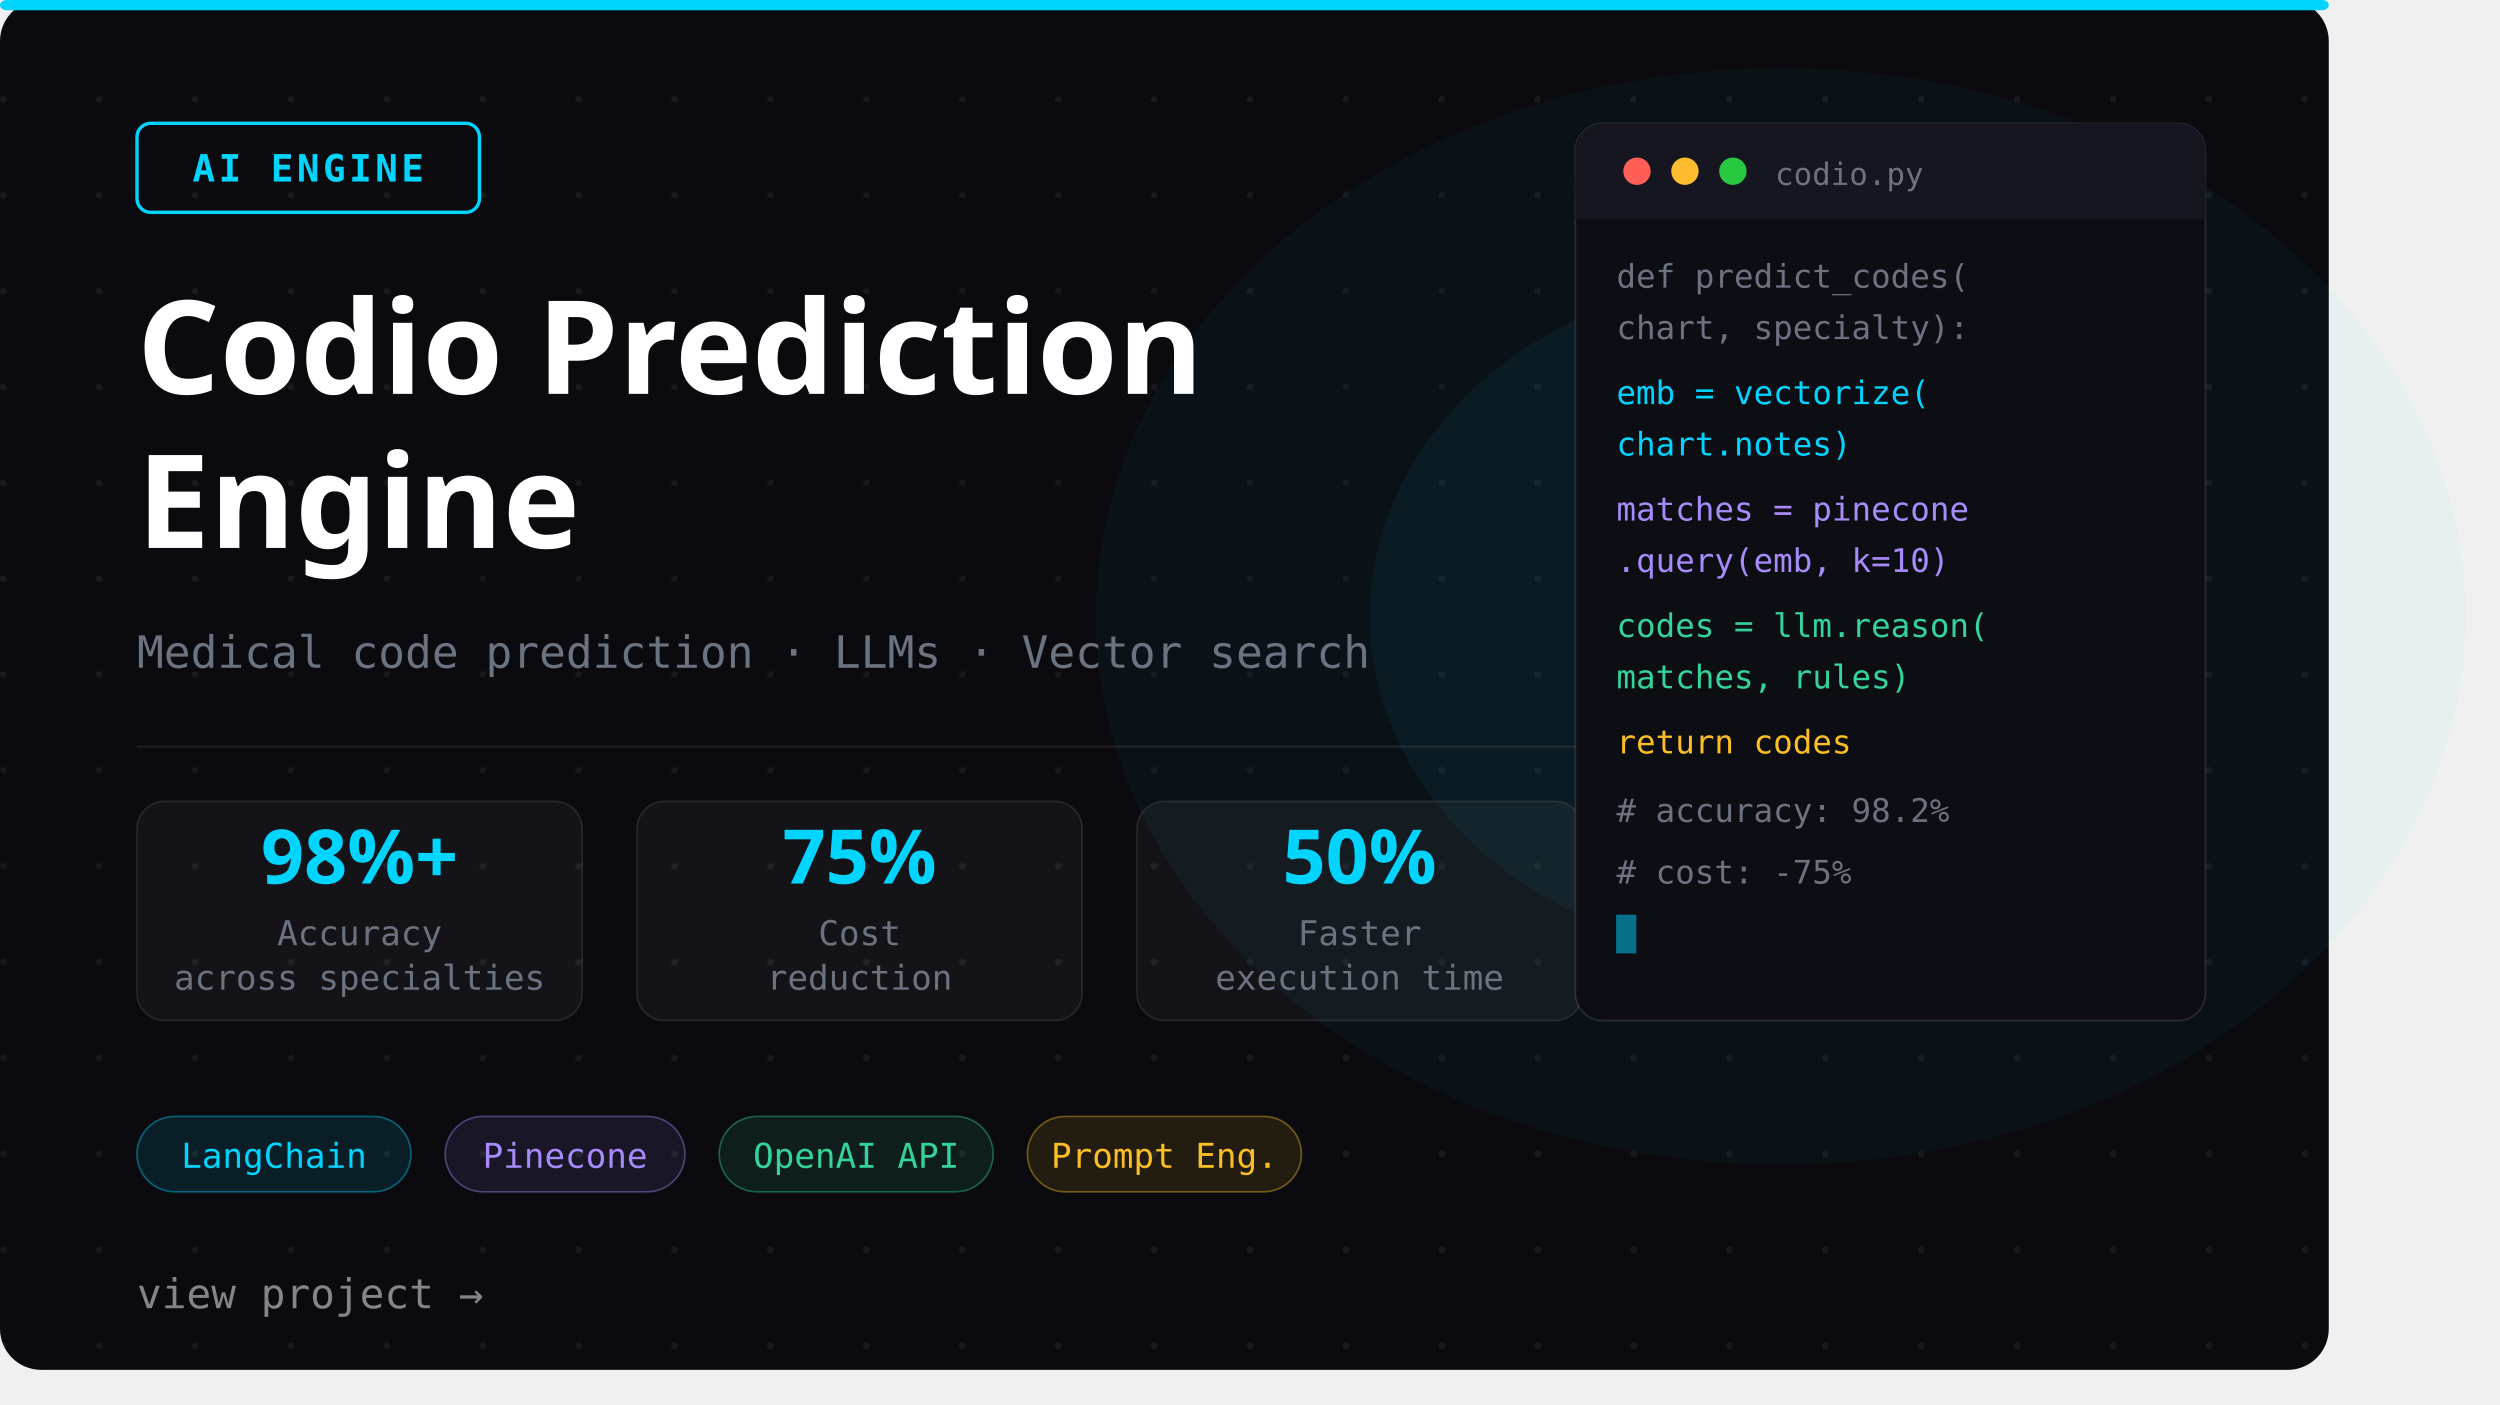
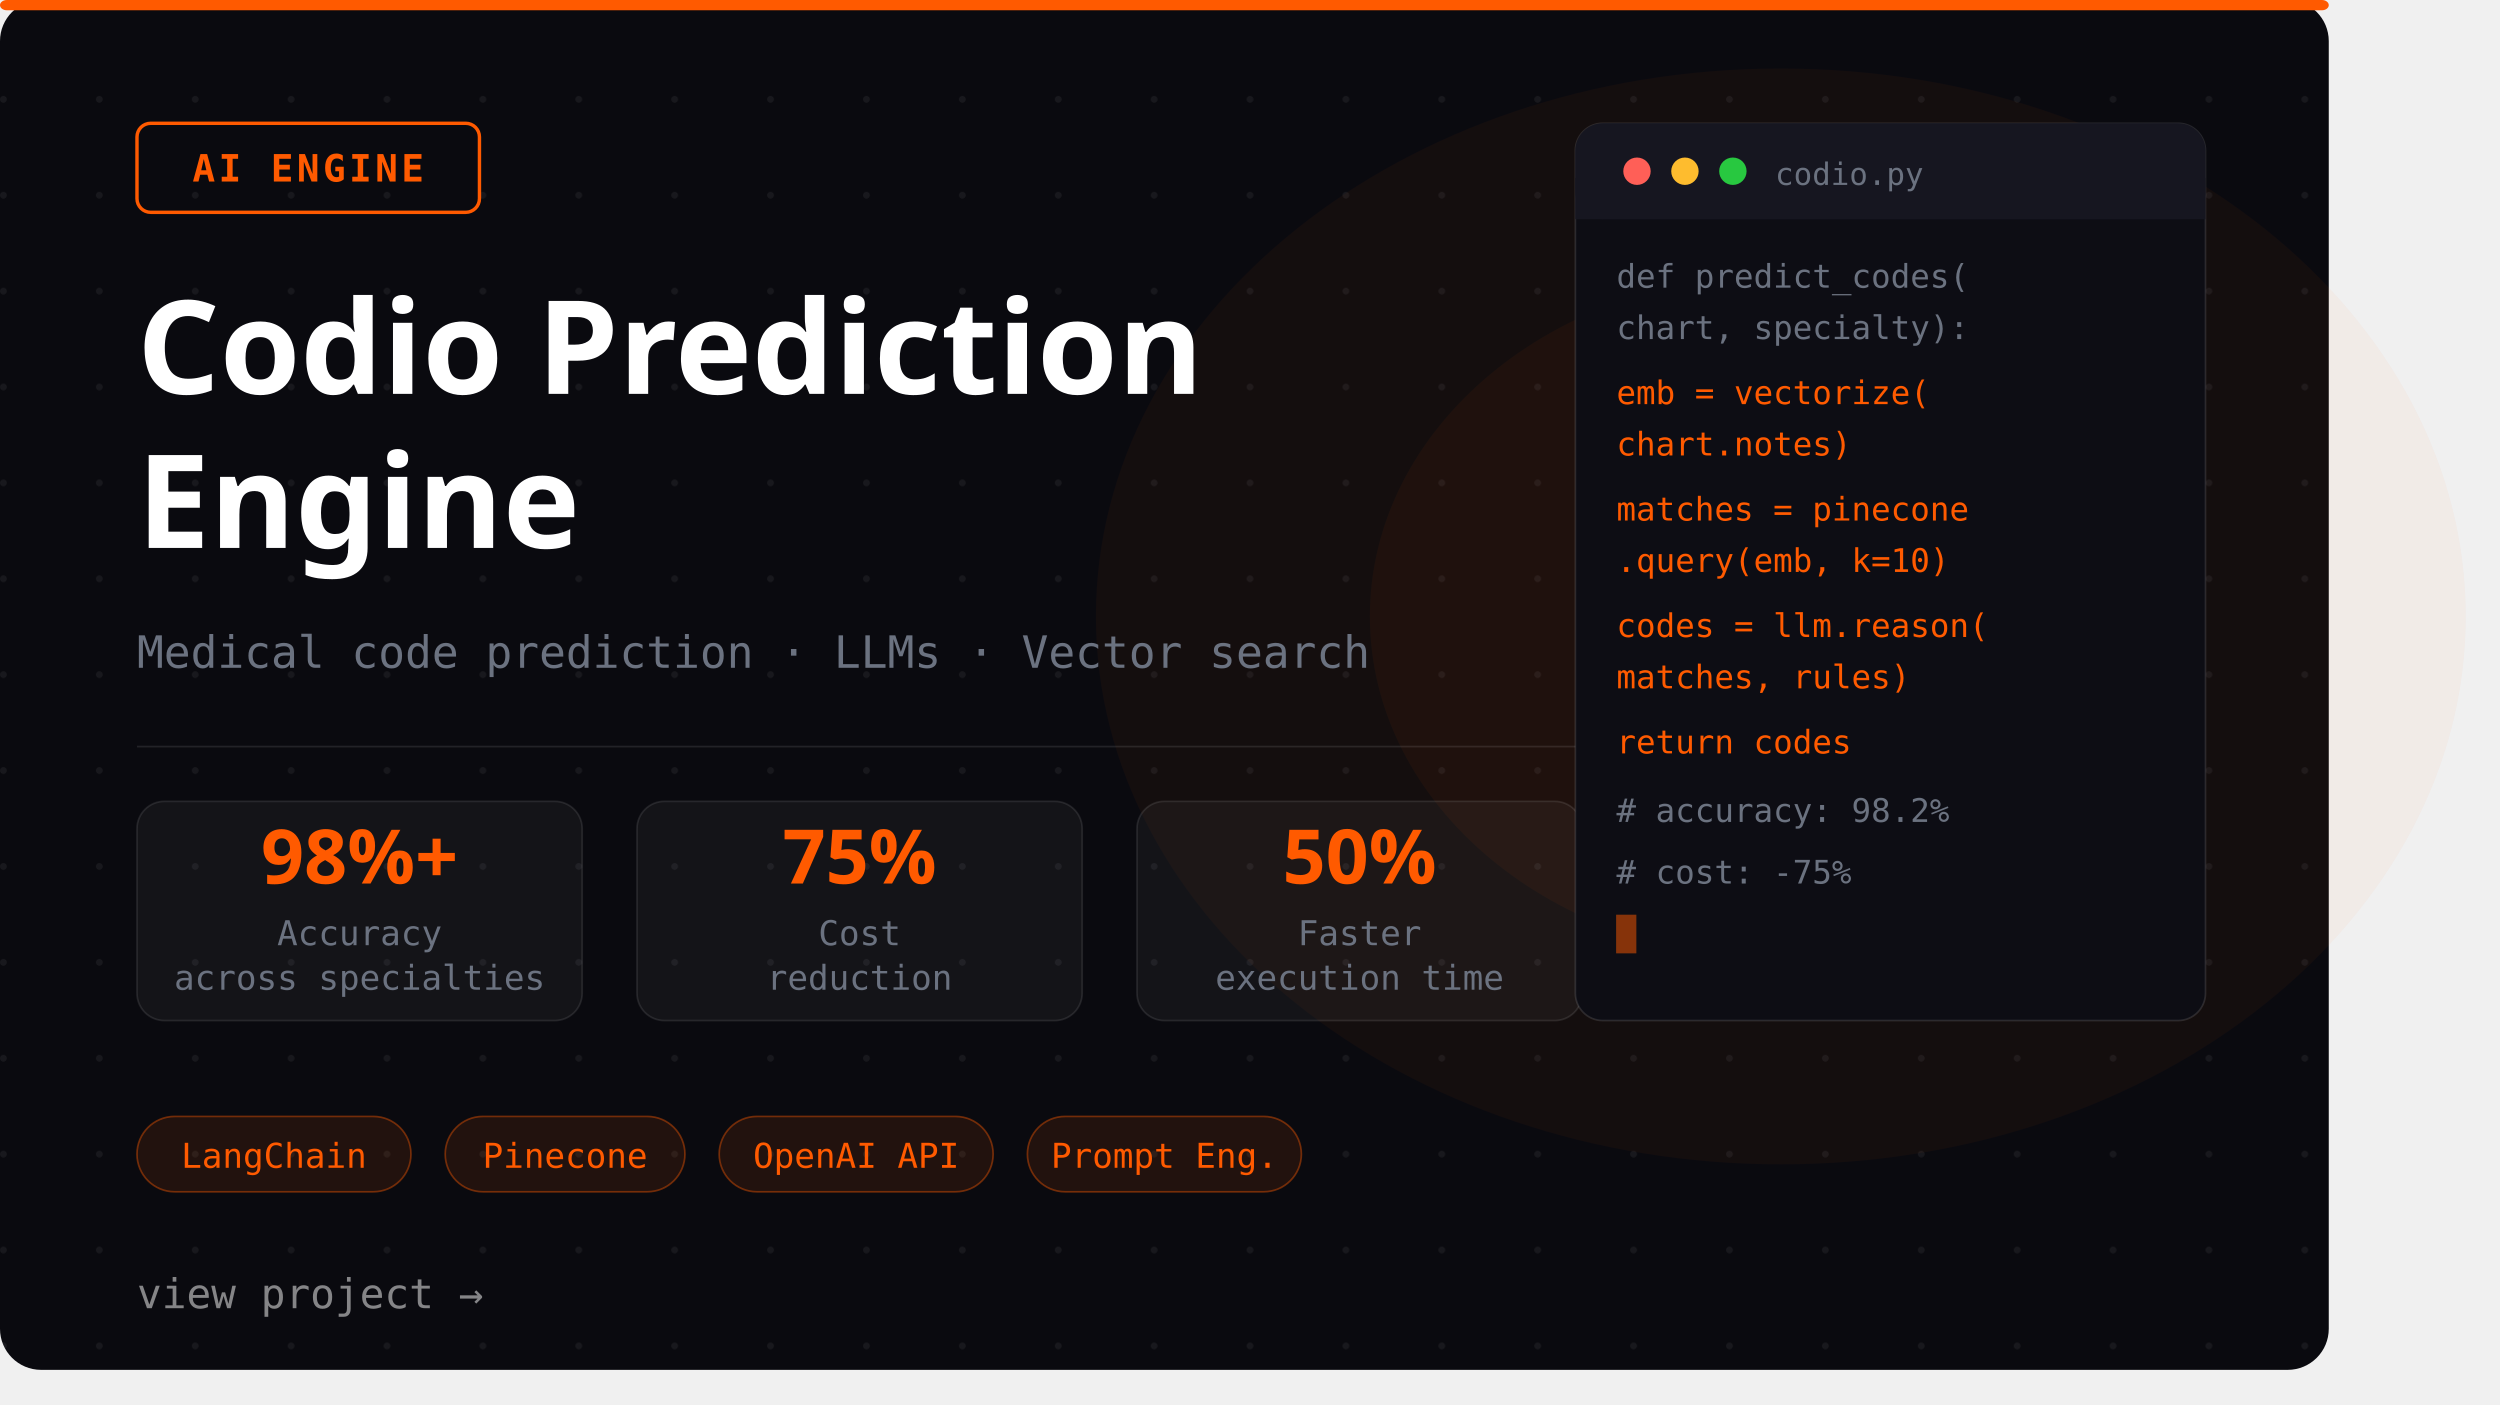
<svg xmlns="http://www.w3.org/2000/svg" width="100%" viewBox="0 0 730 410" role="img" style="">
  <rect width="680" height="400" fill="#0a0a0f" rx="12" style="fill:rgb(10, 10, 15);stroke:none;color:rgb(255, 255, 255);stroke-width:1px;stroke-linecap:butt;stroke-linejoin:miter;opacity:1;font-family:&quot;Anthropic Sans&quot;, -apple-system, BlinkMacSystemFont, &quot;Segoe UI&quot;, sans-serif;font-size:16px;font-weight:400;text-anchor:start;dominant-baseline:auto" />
  <defs>
    <pattern id="dots1" x="0" y="0" width="28" height="28" patternUnits="userSpaceOnUse">
      <circle cx="1" cy="1" r="1" fill="#ffffff" opacity="0.06" />
    </pattern>
    <mask id="imagine-text-gaps-7dma2w" maskUnits="userSpaceOnUse">
      <rect x="0" y="0" width="730" height="410" fill="white" />
      <rect x="53.713" y="41.151" width="71.994" height="16.746" fill="black" rx="2" />
      <rect x="36" y="71.285" width="352.711" height="57.303" fill="black" rx="2" />
      <rect x="36" y="116.285" width="149.468" height="57.303" fill="black" rx="2" />
      <rect x="36" y="180.833" width="336.67" height="19.643" fill="black" rx="2" />
      <rect x="68.066" y="231.666" width="73.868" height="35.286" fill="black" rx="2" />
      <rect x="78.44" y="264.73" width="52.54" height="15.588" fill="black" rx="2" />
      <rect x="51.545" y="277.73" width="106.911" height="15.588" fill="black" rx="2" />
      <rect x="221.326" y="231.666" width="59.347" height="35.286" fill="black" rx="2" />
      <rect x="236.01" y="264.73" width="29.98" height="15.588" fill="black" rx="2" />
      <rect x="222.272" y="277.73" width="57.455" height="15.588" fill="black" rx="2" />
      <rect x="367.326" y="231.666" width="59.347" height="35.286" fill="black" rx="2" />
      <rect x="376.515" y="264.73" width="40.97" height="15.588" fill="black" rx="2" />
      <rect x="354.535" y="277.73" width="84.93" height="15.588" fill="black" rx="2" />
      <rect x="516.211" y="43.889" width="47.843" height="14.429" fill="black" rx="2" />
      <rect x="468" y="73.309" width="101.986" height="15.008" fill="black" rx="2" />
      <rect x="468" y="88.309" width="101.986" height="15.008" fill="black" rx="2" />
      <rect x="468" y="107.309" width="91.539" height="15.008" fill="black" rx="2" />
      <rect x="468" y="122.309" width="70.654" height="15.008" fill="black" rx="2" />
      <rect x="468" y="141.309" width="101.986" height="15.008" fill="black" rx="2" />
      <rect x="468" y="156.309" width="96.762" height="15.008" fill="black" rx="2" />
      <rect x="468" y="175.309" width="107.2" height="15.008" fill="black" rx="2" />
      <rect x="468" y="190.309" width="86.316" height="15.008" fill="black" rx="2" />
      <rect x="468" y="209.309" width="70.654" height="15.008" fill="black" rx="2" />
      <rect x="468" y="229.309" width="96.762" height="15.008" fill="black" rx="2" />
      <rect x="468" y="247.309" width="70.654" height="15.008" fill="black" rx="2" />
      <rect x="467.421" y="265.309" width="14.373" height="15.008" fill="black" rx="2" />
      <rect x="51.272" y="329.73" width="57.455" height="15.588" fill="black" rx="2" />
      <rect x="139.02" y="329.73" width="51.96" height="15.588" fill="black" rx="2" />
      <rect x="218.525" y="329.73" width="62.95" height="15.588" fill="black" rx="2" />
      <rect x="305.777" y="329.73" width="68.445" height="15.588" fill="black" rx="2" />
      <rect x="36" y="368.992" width="100.714" height="17.905" fill="black" rx="2" />
    </mask>
  </defs>
  <rect width="680" height="400" fill="url(#dots1)" rx="12" style="stroke:none;color:rgb(255, 255, 255);stroke-width:1px;stroke-linecap:butt;stroke-linejoin:miter;opacity:1;font-family:&quot;Anthropic Sans&quot;, -apple-system, BlinkMacSystemFont, &quot;Segoe UI&quot;, sans-serif;font-size:16px;font-weight:400;text-anchor:start;dominant-baseline:auto" />
-   <rect x="0" y="0" width="680" height="3" fill="#00d4ff" rx="2" style="fill:rgb(0, 212, 255);stroke:none;color:rgb(255, 255, 255);stroke-width:1px;stroke-linecap:butt;stroke-linejoin:miter;opacity:1;font-family:&quot;Anthropic Sans&quot;, -apple-system, BlinkMacSystemFont, &quot;Segoe UI&quot;, sans-serif;font-size:16px;font-weight:400;text-anchor:start;dominant-baseline:auto" />
-   <ellipse cx="520" cy="180" rx="200" ry="160" fill="#00d4ff" opacity="0.04" style="fill:rgb(0, 212, 255);stroke:none;color:rgb(255, 255, 255);stroke-width:1px;stroke-linecap:butt;stroke-linejoin:miter;opacity:0.04;font-family:&quot;Anthropic Sans&quot;, -apple-system, BlinkMacSystemFont, &quot;Segoe UI&quot;, sans-serif;font-size:16px;font-weight:400;text-anchor:start;dominant-baseline:auto" />
-   <ellipse cx="520" cy="180" rx="120" ry="100" fill="#00d4ff" opacity="0.05" style="fill:rgb(0, 212, 255);stroke:none;color:rgb(255, 255, 255);stroke-width:1px;stroke-linecap:butt;stroke-linejoin:miter;opacity:0.05;font-family:&quot;Anthropic Sans&quot;, -apple-system, BlinkMacSystemFont, &quot;Segoe UI&quot;, sans-serif;font-size:16px;font-weight:400;text-anchor:start;dominant-baseline:auto" />
-   <rect x="40" y="36" width="100" height="26" fill="none" stroke="#00d4ff" stroke-width="1" rx="4" style="fill:none;stroke:rgb(0, 212, 255);color:rgb(255, 255, 255);stroke-width:1px;stroke-linecap:butt;stroke-linejoin:miter;opacity:1;font-family:&quot;Anthropic Sans&quot;, -apple-system, BlinkMacSystemFont, &quot;Segoe UI&quot;, sans-serif;font-size:16px;font-weight:400;text-anchor:start;dominant-baseline:auto" />
-   <text x="90" y="53" text-anchor="middle" font-family="monospace" font-size="11" fill="#00d4ff" font-weight="600" letter-spacing="1" style="fill:rgb(0, 212, 255);stroke:none;color:rgb(255, 255, 255);stroke-width:1px;stroke-linecap:butt;stroke-linejoin:miter;opacity:1;font-family:monospace;font-size:11px;font-weight:600;text-anchor:middle;dominant-baseline:auto">AI ENGINE</text>
+   <rect x="0" y="0" width="680" height="3" fill="#ff5a00" rx="2" style="fill:rgb(255, 90, 0);stroke:none;color:rgb(255, 255, 255);stroke-width:1px;stroke-linecap:butt;stroke-linejoin:miter;opacity:1;font-family:&quot;Anthropic Sans&quot;, -apple-system, BlinkMacSystemFont, &quot;Segoe UI&quot;, sans-serif;font-size:16px;font-weight:400;text-anchor:start;dominant-baseline:auto" />
+   <ellipse cx="520" cy="180" rx="200" ry="160" fill="#ff5a00" opacity="0.04" style="fill:rgb(255, 90, 0);stroke:none;color:rgb(255, 255, 255);stroke-width:1px;stroke-linecap:butt;stroke-linejoin:miter;opacity:0.04;font-family:&quot;Anthropic Sans&quot;, -apple-system, BlinkMacSystemFont, &quot;Segoe UI&quot;, sans-serif;font-size:16px;font-weight:400;text-anchor:start;dominant-baseline:auto" />
+   <ellipse cx="520" cy="180" rx="120" ry="100" fill="#ff5a00" opacity="0.05" style="fill:rgb(255, 90, 0);stroke:none;color:rgb(255, 255, 255);stroke-width:1px;stroke-linecap:butt;stroke-linejoin:miter;opacity:0.05;font-family:&quot;Anthropic Sans&quot;, -apple-system, BlinkMacSystemFont, &quot;Segoe UI&quot;, sans-serif;font-size:16px;font-weight:400;text-anchor:start;dominant-baseline:auto" />
+   <rect x="40" y="36" width="100" height="26" fill="none" stroke="#ff5a00" stroke-width="1" rx="4" style="fill:none;stroke:rgb(255, 90, 0);color:rgb(255, 255, 255);stroke-width:1px;stroke-linecap:butt;stroke-linejoin:miter;opacity:1;font-family:&quot;Anthropic Sans&quot;, -apple-system, BlinkMacSystemFont, &quot;Segoe UI&quot;, sans-serif;font-size:16px;font-weight:400;text-anchor:start;dominant-baseline:auto" />
+   <text x="90" y="53" text-anchor="middle" font-family="monospace" font-size="11" fill="#ff5a00" font-weight="600" letter-spacing="1" style="fill:rgb(255, 90, 0);stroke:none;color:rgb(255, 255, 255);stroke-width:1px;stroke-linecap:butt;stroke-linejoin:miter;opacity:1;font-family:monospace;font-size:11px;font-weight:600;text-anchor:middle;dominant-baseline:auto">AI ENGINE</text>
  <text x="40" y="115" font-family="'Arial Black', sans-serif" font-size="38" fill="#ffffff" font-weight="900" style="fill:rgb(255, 255, 255);stroke:none;color:rgb(255, 255, 255);stroke-width:1px;stroke-linecap:butt;stroke-linejoin:miter;opacity:1;font-family:&quot;Arial Black&quot;, sans-serif;font-size:38px;font-weight:900;text-anchor:start;dominant-baseline:auto">Codio Prediction</text>
  <text x="40" y="160" font-family="'Arial Black', sans-serif" font-size="38" fill="#ffffff" font-weight="900" style="fill:rgb(255, 255, 255);stroke:none;color:rgb(255, 255, 255);stroke-width:1px;stroke-linecap:butt;stroke-linejoin:miter;opacity:1;font-family:&quot;Arial Black&quot;, sans-serif;font-size:38px;font-weight:900;text-anchor:start;dominant-baseline:auto">Engine</text>
  <text x="40" y="195" font-family="monospace" font-size="13" fill="#6b7280" style="fill:rgb(107, 114, 128);stroke:none;color:rgb(255, 255, 255);stroke-width:1px;stroke-linecap:butt;stroke-linejoin:miter;opacity:1;font-family:monospace;font-size:13px;font-weight:400;text-anchor:start;dominant-baseline:auto">Medical code prediction · LLMs · Vector search</text>
  <line x1="40" y1="218" x2="640" y2="218" stroke="#ffffff" stroke-width="0.5" opacity="0.1" mask="url(#imagine-text-gaps-7dma2w)" style="fill:rgb(0, 0, 0);stroke:rgb(255, 255, 255);color:rgb(255, 255, 255);stroke-width:0.5px;stroke-linecap:butt;stroke-linejoin:miter;opacity:0.1;font-family:&quot;Anthropic Sans&quot;, -apple-system, BlinkMacSystemFont, &quot;Segoe UI&quot;, sans-serif;font-size:16px;font-weight:400;text-anchor:start;dominant-baseline:auto" />
  <rect x="40" y="234" width="130" height="64" fill="#ffffff" fill-opacity="0.04" stroke="#ffffff" stroke-width="0.5" stroke-opacity="0.1" rx="8" style="fill:rgb(255, 255, 255);stroke:rgb(255, 255, 255);color:rgb(255, 255, 255);stroke-width:0.5px;stroke-linecap:butt;stroke-linejoin:miter;opacity:1;font-family:&quot;Anthropic Sans&quot;, -apple-system, BlinkMacSystemFont, &quot;Segoe UI&quot;, sans-serif;font-size:16px;font-weight:400;text-anchor:start;dominant-baseline:auto" />
-   <text x="105" y="258" text-anchor="middle" font-family="'Arial Black', sans-serif" font-size="22" fill="#00d4ff" font-weight="900" style="fill:rgb(0, 212, 255);stroke:none;color:rgb(255, 255, 255);stroke-width:1px;stroke-linecap:butt;stroke-linejoin:miter;opacity:1;font-family:&quot;Arial Black&quot;, sans-serif;font-size:22px;font-weight:900;text-anchor:middle;dominant-baseline:auto">98%+</text>
+   <text x="105" y="258" text-anchor="middle" font-family="'Arial Black', sans-serif" font-size="22" fill="#ff5a00" font-weight="900" style="fill:rgb(255, 90, 0);stroke:none;color:rgb(255, 255, 255);stroke-width:1px;stroke-linecap:butt;stroke-linejoin:miter;opacity:1;font-family:&quot;Arial Black&quot;, sans-serif;font-size:22px;font-weight:900;text-anchor:middle;dominant-baseline:auto">98%+</text>
  <text x="105" y="276" text-anchor="middle" font-family="monospace" font-size="10" fill="#6b7280" style="fill:rgb(107, 114, 128);stroke:none;color:rgb(255, 255, 255);stroke-width:1px;stroke-linecap:butt;stroke-linejoin:miter;opacity:1;font-family:monospace;font-size:10px;font-weight:400;text-anchor:middle;dominant-baseline:auto">Accuracy</text>
  <text x="105" y="289" text-anchor="middle" font-family="monospace" font-size="10" fill="#6b7280" style="fill:rgb(107, 114, 128);stroke:none;color:rgb(255, 255, 255);stroke-width:1px;stroke-linecap:butt;stroke-linejoin:miter;opacity:1;font-family:monospace;font-size:10px;font-weight:400;text-anchor:middle;dominant-baseline:auto">across specialties</text>
  <rect x="186" y="234" width="130" height="64" fill="#ffffff" fill-opacity="0.04" stroke="#ffffff" stroke-width="0.5" stroke-opacity="0.1" rx="8" style="fill:rgb(255, 255, 255);stroke:rgb(255, 255, 255);color:rgb(255, 255, 255);stroke-width:0.5px;stroke-linecap:butt;stroke-linejoin:miter;opacity:1;font-family:&quot;Anthropic Sans&quot;, -apple-system, BlinkMacSystemFont, &quot;Segoe UI&quot;, sans-serif;font-size:16px;font-weight:400;text-anchor:start;dominant-baseline:auto" />
-   <text x="251" y="258" text-anchor="middle" font-family="'Arial Black', sans-serif" font-size="22" fill="#00d4ff" font-weight="900" style="fill:rgb(0, 212, 255);stroke:none;color:rgb(255, 255, 255);stroke-width:1px;stroke-linecap:butt;stroke-linejoin:miter;opacity:1;font-family:&quot;Arial Black&quot;, sans-serif;font-size:22px;font-weight:900;text-anchor:middle;dominant-baseline:auto">75%</text>
+   <text x="251" y="258" text-anchor="middle" font-family="'Arial Black', sans-serif" font-size="22" fill="#ff5a00" font-weight="900" style="fill:rgb(255, 90, 0);stroke:none;color:rgb(255, 255, 255);stroke-width:1px;stroke-linecap:butt;stroke-linejoin:miter;opacity:1;font-family:&quot;Arial Black&quot;, sans-serif;font-size:22px;font-weight:900;text-anchor:middle;dominant-baseline:auto">75%</text>
  <text x="251" y="276" text-anchor="middle" font-family="monospace" font-size="10" fill="#6b7280" style="fill:rgb(107, 114, 128);stroke:none;color:rgb(255, 255, 255);stroke-width:1px;stroke-linecap:butt;stroke-linejoin:miter;opacity:1;font-family:monospace;font-size:10px;font-weight:400;text-anchor:middle;dominant-baseline:auto">Cost</text>
  <text x="251" y="289" text-anchor="middle" font-family="monospace" font-size="10" fill="#6b7280" style="fill:rgb(107, 114, 128);stroke:none;color:rgb(255, 255, 255);stroke-width:1px;stroke-linecap:butt;stroke-linejoin:miter;opacity:1;font-family:monospace;font-size:10px;font-weight:400;text-anchor:middle;dominant-baseline:auto">reduction</text>
  <rect x="332" y="234" width="130" height="64" fill="#ffffff" fill-opacity="0.04" stroke="#ffffff" stroke-width="0.5" stroke-opacity="0.1" rx="8" style="fill:rgb(255, 255, 255);stroke:rgb(255, 255, 255);color:rgb(255, 255, 255);stroke-width:0.5px;stroke-linecap:butt;stroke-linejoin:miter;opacity:1;font-family:&quot;Anthropic Sans&quot;, -apple-system, BlinkMacSystemFont, &quot;Segoe UI&quot;, sans-serif;font-size:16px;font-weight:400;text-anchor:start;dominant-baseline:auto" />
-   <text x="397" y="258" text-anchor="middle" font-family="'Arial Black', sans-serif" font-size="22" fill="#00d4ff" font-weight="900" style="fill:rgb(0, 212, 255);stroke:none;color:rgb(255, 255, 255);stroke-width:1px;stroke-linecap:butt;stroke-linejoin:miter;opacity:1;font-family:&quot;Arial Black&quot;, sans-serif;font-size:22px;font-weight:900;text-anchor:middle;dominant-baseline:auto">50%</text>
+   <text x="397" y="258" text-anchor="middle" font-family="'Arial Black', sans-serif" font-size="22" fill="#ff5a00" font-weight="900" style="fill:rgb(255, 90, 0);stroke:none;color:rgb(255, 255, 255);stroke-width:1px;stroke-linecap:butt;stroke-linejoin:miter;opacity:1;font-family:&quot;Arial Black&quot;, sans-serif;font-size:22px;font-weight:900;text-anchor:middle;dominant-baseline:auto">50%</text>
  <text x="397" y="276" text-anchor="middle" font-family="monospace" font-size="10" fill="#6b7280" style="fill:rgb(107, 114, 128);stroke:none;color:rgb(255, 255, 255);stroke-width:1px;stroke-linecap:butt;stroke-linejoin:miter;opacity:1;font-family:monospace;font-size:10px;font-weight:400;text-anchor:middle;dominant-baseline:auto">Faster</text>
  <text x="397" y="289" text-anchor="middle" font-family="monospace" font-size="10" fill="#6b7280" style="fill:rgb(107, 114, 128);stroke:none;color:rgb(255, 255, 255);stroke-width:1px;stroke-linecap:butt;stroke-linejoin:miter;opacity:1;font-family:monospace;font-size:10px;font-weight:400;text-anchor:middle;dominant-baseline:auto">execution time</text>
  <rect x="460" y="36" width="184" height="262" fill="#0d0d14" stroke="#ffffff" stroke-width="0.5" stroke-opacity="0.12" rx="8" style="fill:rgb(13, 13, 20);stroke:rgb(255, 255, 255);color:rgb(255, 255, 255);stroke-width:0.5px;stroke-linecap:butt;stroke-linejoin:miter;opacity:1;font-family:&quot;Anthropic Sans&quot;, -apple-system, BlinkMacSystemFont, &quot;Segoe UI&quot;, sans-serif;font-size:16px;font-weight:400;text-anchor:start;dominant-baseline:auto" />
  <rect x="460" y="36" width="184" height="28" fill="#161620" rx="8" style="fill:rgb(22, 22, 32);stroke:none;color:rgb(255, 255, 255);stroke-width:1px;stroke-linecap:butt;stroke-linejoin:miter;opacity:1;font-family:&quot;Anthropic Sans&quot;, -apple-system, BlinkMacSystemFont, &quot;Segoe UI&quot;, sans-serif;font-size:16px;font-weight:400;text-anchor:start;dominant-baseline:auto" />
  <rect x="460" y="52" width="184" height="12" fill="#161620" style="fill:rgb(22, 22, 32);stroke:none;color:rgb(255, 255, 255);stroke-width:1px;stroke-linecap:butt;stroke-linejoin:miter;opacity:1;font-family:&quot;Anthropic Sans&quot;, -apple-system, BlinkMacSystemFont, &quot;Segoe UI&quot;, sans-serif;font-size:16px;font-weight:400;text-anchor:start;dominant-baseline:auto" />
  <circle cx="478" cy="50" r="4" fill="#ff5f57" style="fill:rgb(255, 95, 87);stroke:none;color:rgb(255, 255, 255);stroke-width:1px;stroke-linecap:butt;stroke-linejoin:miter;opacity:1;font-family:&quot;Anthropic Sans&quot;, -apple-system, BlinkMacSystemFont, &quot;Segoe UI&quot;, sans-serif;font-size:16px;font-weight:400;text-anchor:start;dominant-baseline:auto" />
  <circle cx="492" cy="50" r="4" fill="#febc2e" style="fill:rgb(254, 188, 46);stroke:none;color:rgb(255, 255, 255);stroke-width:1px;stroke-linecap:butt;stroke-linejoin:miter;opacity:1;font-family:&quot;Anthropic Sans&quot;, -apple-system, BlinkMacSystemFont, &quot;Segoe UI&quot;, sans-serif;font-size:16px;font-weight:400;text-anchor:start;dominant-baseline:auto" />
  <circle cx="506" cy="50" r="4" fill="#28c840" style="fill:rgb(40, 200, 64);stroke:none;color:rgb(255, 255, 255);stroke-width:1px;stroke-linecap:butt;stroke-linejoin:miter;opacity:1;font-family:&quot;Anthropic Sans&quot;, -apple-system, BlinkMacSystemFont, &quot;Segoe UI&quot;, sans-serif;font-size:16px;font-weight:400;text-anchor:start;dominant-baseline:auto" />
  <text x="540" y="54" text-anchor="middle" font-family="monospace" font-size="9" fill="#6b7280" style="fill:rgb(107, 114, 128);stroke:none;color:rgb(255, 255, 255);stroke-width:1px;stroke-linecap:butt;stroke-linejoin:miter;opacity:1;font-family:monospace;font-size:9px;font-weight:400;text-anchor:middle;dominant-baseline:auto">codio.py</text>
  <text x="472" y="84" font-family="monospace" font-size="9.5" fill="#6b7280" style="fill:rgb(107, 114, 128);stroke:none;color:rgb(255, 255, 255);stroke-width:1px;stroke-linecap:butt;stroke-linejoin:miter;opacity:1;font-family:monospace;font-size:9.5px;font-weight:400;text-anchor:start;dominant-baseline:auto">def predict_codes(</text>
  <text x="472" y="99" font-family="monospace" font-size="9.5" fill="#6b7280" style="fill:rgb(107, 114, 128);stroke:none;color:rgb(255, 255, 255);stroke-width:1px;stroke-linecap:butt;stroke-linejoin:miter;opacity:1;font-family:monospace;font-size:9.5px;font-weight:400;text-anchor:start;dominant-baseline:auto">  chart, specialty):</text>
-   <text x="472" y="118" font-family="monospace" font-size="9.5" fill="#00d4ff" style="fill:rgb(0, 212, 255);stroke:none;color:rgb(255, 255, 255);stroke-width:1px;stroke-linecap:butt;stroke-linejoin:miter;opacity:1;font-family:monospace;font-size:9.5px;font-weight:400;text-anchor:start;dominant-baseline:auto">  emb = vectorize(</text>
-   <text x="472" y="133" font-family="monospace" font-size="9.5" fill="#00d4ff" style="fill:rgb(0, 212, 255);stroke:none;color:rgb(255, 255, 255);stroke-width:1px;stroke-linecap:butt;stroke-linejoin:miter;opacity:1;font-family:monospace;font-size:9.5px;font-weight:400;text-anchor:start;dominant-baseline:auto">    chart.notes)</text>
-   <text x="472" y="152" font-family="monospace" font-size="9.5" fill="#a78bfa" style="fill:rgb(167, 139, 250);stroke:none;color:rgb(255, 255, 255);stroke-width:1px;stroke-linecap:butt;stroke-linejoin:miter;opacity:1;font-family:monospace;font-size:9.5px;font-weight:400;text-anchor:start;dominant-baseline:auto">  matches = pinecone</text>
-   <text x="472" y="167" font-family="monospace" font-size="9.5" fill="#a78bfa" style="fill:rgb(167, 139, 250);stroke:none;color:rgb(255, 255, 255);stroke-width:1px;stroke-linecap:butt;stroke-linejoin:miter;opacity:1;font-family:monospace;font-size:9.5px;font-weight:400;text-anchor:start;dominant-baseline:auto">    .query(emb, k=10)</text>
-   <text x="472" y="186" font-family="monospace" font-size="9.5" fill="#34d399" style="fill:rgb(52, 211, 153);stroke:none;color:rgb(255, 255, 255);stroke-width:1px;stroke-linecap:butt;stroke-linejoin:miter;opacity:1;font-family:monospace;font-size:9.5px;font-weight:400;text-anchor:start;dominant-baseline:auto">  codes = llm.reason(</text>
-   <text x="472" y="201" font-family="monospace" font-size="9.5" fill="#34d399" style="fill:rgb(52, 211, 153);stroke:none;color:rgb(255, 255, 255);stroke-width:1px;stroke-linecap:butt;stroke-linejoin:miter;opacity:1;font-family:monospace;font-size:9.5px;font-weight:400;text-anchor:start;dominant-baseline:auto">    matches, rules)</text>
-   <text x="472" y="220" font-family="monospace" font-size="9.5" fill="#fbbf24" style="fill:rgb(251, 191, 36);stroke:none;color:rgb(255, 255, 255);stroke-width:1px;stroke-linecap:butt;stroke-linejoin:miter;opacity:1;font-family:monospace;font-size:9.5px;font-weight:400;text-anchor:start;dominant-baseline:auto">  return codes</text>
+   <text x="472" y="118" font-family="monospace" font-size="9.5" fill="#ff5a00" style="fill:rgb(255, 90, 0);stroke:none;color:rgb(255, 255, 255);stroke-width:1px;stroke-linecap:butt;stroke-linejoin:miter;opacity:1;font-family:monospace;font-size:9.5px;font-weight:400;text-anchor:start;dominant-baseline:auto">  emb = vectorize(</text>
+   <text x="472" y="133" font-family="monospace" font-size="9.5" fill="#ff5a00" style="fill:rgb(255, 90, 0);stroke:none;color:rgb(255, 255, 255);stroke-width:1px;stroke-linecap:butt;stroke-linejoin:miter;opacity:1;font-family:monospace;font-size:9.5px;font-weight:400;text-anchor:start;dominant-baseline:auto">    chart.notes)</text>
+   <text x="472" y="152" font-family="monospace" font-size="9.5" fill="#ff5a00" style="fill:rgb(255, 90, 0);stroke:none;color:rgb(255, 255, 255);stroke-width:1px;stroke-linecap:butt;stroke-linejoin:miter;opacity:1;font-family:monospace;font-size:9.5px;font-weight:400;text-anchor:start;dominant-baseline:auto">  matches = pinecone</text>
+   <text x="472" y="167" font-family="monospace" font-size="9.5" fill="#ff5a00" style="fill:rgb(255, 90, 0);stroke:none;color:rgb(255, 255, 255);stroke-width:1px;stroke-linecap:butt;stroke-linejoin:miter;opacity:1;font-family:monospace;font-size:9.5px;font-weight:400;text-anchor:start;dominant-baseline:auto">    .query(emb, k=10)</text>
+   <text x="472" y="186" font-family="monospace" font-size="9.5" fill="#ff5a00" style="fill:rgb(255, 90, 0);stroke:none;color:rgb(255, 255, 255);stroke-width:1px;stroke-linecap:butt;stroke-linejoin:miter;opacity:1;font-family:monospace;font-size:9.5px;font-weight:400;text-anchor:start;dominant-baseline:auto">  codes = llm.reason(</text>
+   <text x="472" y="201" font-family="monospace" font-size="9.5" fill="#ff5a00" style="fill:rgb(255, 90, 0);stroke:none;color:rgb(255, 255, 255);stroke-width:1px;stroke-linecap:butt;stroke-linejoin:miter;opacity:1;font-family:monospace;font-size:9.5px;font-weight:400;text-anchor:start;dominant-baseline:auto">    matches, rules)</text>
+   <text x="472" y="220" font-family="monospace" font-size="9.5" fill="#ff5a00" style="fill:rgb(255, 90, 0);stroke:none;color:rgb(255, 255, 255);stroke-width:1px;stroke-linecap:butt;stroke-linejoin:miter;opacity:1;font-family:monospace;font-size:9.5px;font-weight:400;text-anchor:start;dominant-baseline:auto">  return codes</text>
  <text x="472" y="240" font-family="monospace" font-size="9.5" fill="#6b7280" style="fill:rgb(107, 114, 128);stroke:none;color:rgb(255, 255, 255);stroke-width:1px;stroke-linecap:butt;stroke-linejoin:miter;opacity:1;font-family:monospace;font-size:9.5px;font-weight:400;text-anchor:start;dominant-baseline:auto">  # accuracy: 98.2%</text>
  <text x="472" y="258" font-family="monospace" font-size="9.5" fill="#6b7280" style="fill:rgb(107, 114, 128);stroke:none;color:rgb(255, 255, 255);stroke-width:1px;stroke-linecap:butt;stroke-linejoin:miter;opacity:1;font-family:monospace;font-size:9.5px;font-weight:400;text-anchor:start;dominant-baseline:auto">  # cost: -75%</text>
-   <text x="472" y="276" font-family="monospace" font-size="9.5" fill="#00d4ff" opacity="0.5" style="fill:rgb(0, 212, 255);stroke:none;color:rgb(255, 255, 255);stroke-width:1px;stroke-linecap:butt;stroke-linejoin:miter;opacity:0.5;font-family:monospace;font-size:9.5px;font-weight:400;text-anchor:start;dominant-baseline:auto">█</text>
-   <rect x="40" y="326" width="80" height="22" fill="#00d4ff" fill-opacity="0.1" stroke="#00d4ff" stroke-width="0.5" stroke-opacity="0.4" rx="11" style="fill:rgb(0, 212, 255);stroke:rgb(0, 212, 255);color:rgb(255, 255, 255);stroke-width:0.5px;stroke-linecap:butt;stroke-linejoin:miter;opacity:1;font-family:&quot;Anthropic Sans&quot;, -apple-system, BlinkMacSystemFont, &quot;Segoe UI&quot;, sans-serif;font-size:16px;font-weight:400;text-anchor:start;dominant-baseline:auto" />
-   <text x="80" y="341" text-anchor="middle" font-family="monospace" font-size="10" fill="#00d4ff" style="fill:rgb(0, 212, 255);stroke:none;color:rgb(255, 255, 255);stroke-width:1px;stroke-linecap:butt;stroke-linejoin:miter;opacity:1;font-family:monospace;font-size:10px;font-weight:400;text-anchor:middle;dominant-baseline:auto">LangChain</text>
-   <rect x="130" y="326" width="70" height="22" fill="#a78bfa" fill-opacity="0.1" stroke="#a78bfa" stroke-width="0.5" stroke-opacity="0.4" rx="11" style="fill:rgb(167, 139, 250);stroke:rgb(167, 139, 250);color:rgb(255, 255, 255);stroke-width:0.5px;stroke-linecap:butt;stroke-linejoin:miter;opacity:1;font-family:&quot;Anthropic Sans&quot;, -apple-system, BlinkMacSystemFont, &quot;Segoe UI&quot;, sans-serif;font-size:16px;font-weight:400;text-anchor:start;dominant-baseline:auto" />
-   <text x="165" y="341" text-anchor="middle" font-family="monospace" font-size="10" fill="#a78bfa" style="fill:rgb(167, 139, 250);stroke:none;color:rgb(255, 255, 255);stroke-width:1px;stroke-linecap:butt;stroke-linejoin:miter;opacity:1;font-family:monospace;font-size:10px;font-weight:400;text-anchor:middle;dominant-baseline:auto">Pinecone</text>
-   <rect x="210" y="326" width="80" height="22" fill="#34d399" fill-opacity="0.1" stroke="#34d399" stroke-width="0.5" stroke-opacity="0.4" rx="11" style="fill:rgb(52, 211, 153);stroke:rgb(52, 211, 153);color:rgb(255, 255, 255);stroke-width:0.5px;stroke-linecap:butt;stroke-linejoin:miter;opacity:1;font-family:&quot;Anthropic Sans&quot;, -apple-system, BlinkMacSystemFont, &quot;Segoe UI&quot;, sans-serif;font-size:16px;font-weight:400;text-anchor:start;dominant-baseline:auto" />
-   <text x="250" y="341" text-anchor="middle" font-family="monospace" font-size="10" fill="#34d399" style="fill:rgb(52, 211, 153);stroke:none;color:rgb(255, 255, 255);stroke-width:1px;stroke-linecap:butt;stroke-linejoin:miter;opacity:1;font-family:monospace;font-size:10px;font-weight:400;text-anchor:middle;dominant-baseline:auto">OpenAI API</text>
-   <rect x="300" y="326" width="80" height="22" fill="#fbbf24" fill-opacity="0.1" stroke="#fbbf24" stroke-width="0.5" stroke-opacity="0.4" rx="11" style="fill:rgb(251, 191, 36);stroke:rgb(251, 191, 36);color:rgb(255, 255, 255);stroke-width:0.5px;stroke-linecap:butt;stroke-linejoin:miter;opacity:1;font-family:&quot;Anthropic Sans&quot;, -apple-system, BlinkMacSystemFont, &quot;Segoe UI&quot;, sans-serif;font-size:16px;font-weight:400;text-anchor:start;dominant-baseline:auto" />
-   <text x="340" y="341" text-anchor="middle" font-family="monospace" font-size="10" fill="#fbbf24" style="fill:rgb(251, 191, 36);stroke:none;color:rgb(255, 255, 255);stroke-width:1px;stroke-linecap:butt;stroke-linejoin:miter;opacity:1;font-family:monospace;font-size:10px;font-weight:400;text-anchor:middle;dominant-baseline:auto">Prompt Eng.</text>
+   <text x="472" y="276" font-family="monospace" font-size="9.5" fill="#ff5a00" opacity="0.5" style="fill:rgb(255, 90, 0);stroke:none;color:rgb(255, 255, 255);stroke-width:1px;stroke-linecap:butt;stroke-linejoin:miter;opacity:0.5;font-family:monospace;font-size:9.5px;font-weight:400;text-anchor:start;dominant-baseline:auto">█</text>
+   <rect x="40" y="326" width="80" height="22" fill="#ff5a00" fill-opacity="0.1" stroke="#ff5a00" stroke-width="0.5" stroke-opacity="0.4" rx="11" style="fill:rgb(255, 90, 0);stroke:rgb(255, 90, 0);color:rgb(255, 255, 255);stroke-width:0.5px;stroke-linecap:butt;stroke-linejoin:miter;opacity:1;font-family:&quot;Anthropic Sans&quot;, -apple-system, BlinkMacSystemFont, &quot;Segoe UI&quot;, sans-serif;font-size:16px;font-weight:400;text-anchor:start;dominant-baseline:auto" />
+   <text x="80" y="341" text-anchor="middle" font-family="monospace" font-size="10" fill="#ff5a00" style="fill:rgb(255, 90, 0);stroke:none;color:rgb(255, 255, 255);stroke-width:1px;stroke-linecap:butt;stroke-linejoin:miter;opacity:1;font-family:monospace;font-size:10px;font-weight:400;text-anchor:middle;dominant-baseline:auto">LangChain</text>
+   <rect x="130" y="326" width="70" height="22" fill="#ff5a00" fill-opacity="0.1" stroke="#ff5a00" stroke-width="0.5" stroke-opacity="0.4" rx="11" style="fill:rgb(255, 90, 0);stroke:rgb(255, 90, 0);color:rgb(255, 255, 255);stroke-width:0.5px;stroke-linecap:butt;stroke-linejoin:miter;opacity:1;font-family:&quot;Anthropic Sans&quot;, -apple-system, BlinkMacSystemFont, &quot;Segoe UI&quot;, sans-serif;font-size:16px;font-weight:400;text-anchor:start;dominant-baseline:auto" />
+   <text x="165" y="341" text-anchor="middle" font-family="monospace" font-size="10" fill="#ff5a00" style="fill:rgb(255, 90, 0);stroke:none;color:rgb(255, 255, 255);stroke-width:1px;stroke-linecap:butt;stroke-linejoin:miter;opacity:1;font-family:monospace;font-size:10px;font-weight:400;text-anchor:middle;dominant-baseline:auto">Pinecone</text>
+   <rect x="210" y="326" width="80" height="22" fill="#ff5a00" fill-opacity="0.1" stroke="#ff5a00" stroke-width="0.5" stroke-opacity="0.4" rx="11" style="fill:rgb(255, 90, 0);stroke:rgb(255, 90, 0);color:rgb(255, 255, 255);stroke-width:0.5px;stroke-linecap:butt;stroke-linejoin:miter;opacity:1;font-family:&quot;Anthropic Sans&quot;, -apple-system, BlinkMacSystemFont, &quot;Segoe UI&quot;, sans-serif;font-size:16px;font-weight:400;text-anchor:start;dominant-baseline:auto" />
+   <text x="250" y="341" text-anchor="middle" font-family="monospace" font-size="10" fill="#ff5a00" style="fill:rgb(255, 90, 0);stroke:none;color:rgb(255, 255, 255);stroke-width:1px;stroke-linecap:butt;stroke-linejoin:miter;opacity:1;font-family:monospace;font-size:10px;font-weight:400;text-anchor:middle;dominant-baseline:auto">OpenAI API</text>
+   <rect x="300" y="326" width="80" height="22" fill="#ff5a00" fill-opacity="0.1" stroke="#ff5a00" stroke-width="0.5" stroke-opacity="0.4" rx="11" style="fill:rgb(255, 90, 0);stroke:rgb(255, 90, 0);color:rgb(255, 255, 255);stroke-width:0.5px;stroke-linecap:butt;stroke-linejoin:miter;opacity:1;font-family:&quot;Anthropic Sans&quot;, -apple-system, BlinkMacSystemFont, &quot;Segoe UI&quot;, sans-serif;font-size:16px;font-weight:400;text-anchor:start;dominant-baseline:auto" />
+   <text x="340" y="341" text-anchor="middle" font-family="monospace" font-size="10" fill="#ff5a00" style="fill:rgb(255, 90, 0);stroke:none;color:rgb(255, 255, 255);stroke-width:1px;stroke-linecap:butt;stroke-linejoin:miter;opacity:1;font-family:monospace;font-size:10px;font-weight:400;text-anchor:middle;dominant-baseline:auto">Prompt Eng.</text>
  <text x="40" y="382" font-family="monospace" font-size="12" fill="#ffffff" opacity="0.5" style="fill:rgb(255, 255, 255);stroke:none;color:rgb(255, 255, 255);stroke-width:1px;stroke-linecap:butt;stroke-linejoin:miter;opacity:0.5;font-family:monospace;font-size:12px;font-weight:400;text-anchor:start;dominant-baseline:auto">view project →</text>
</svg>
